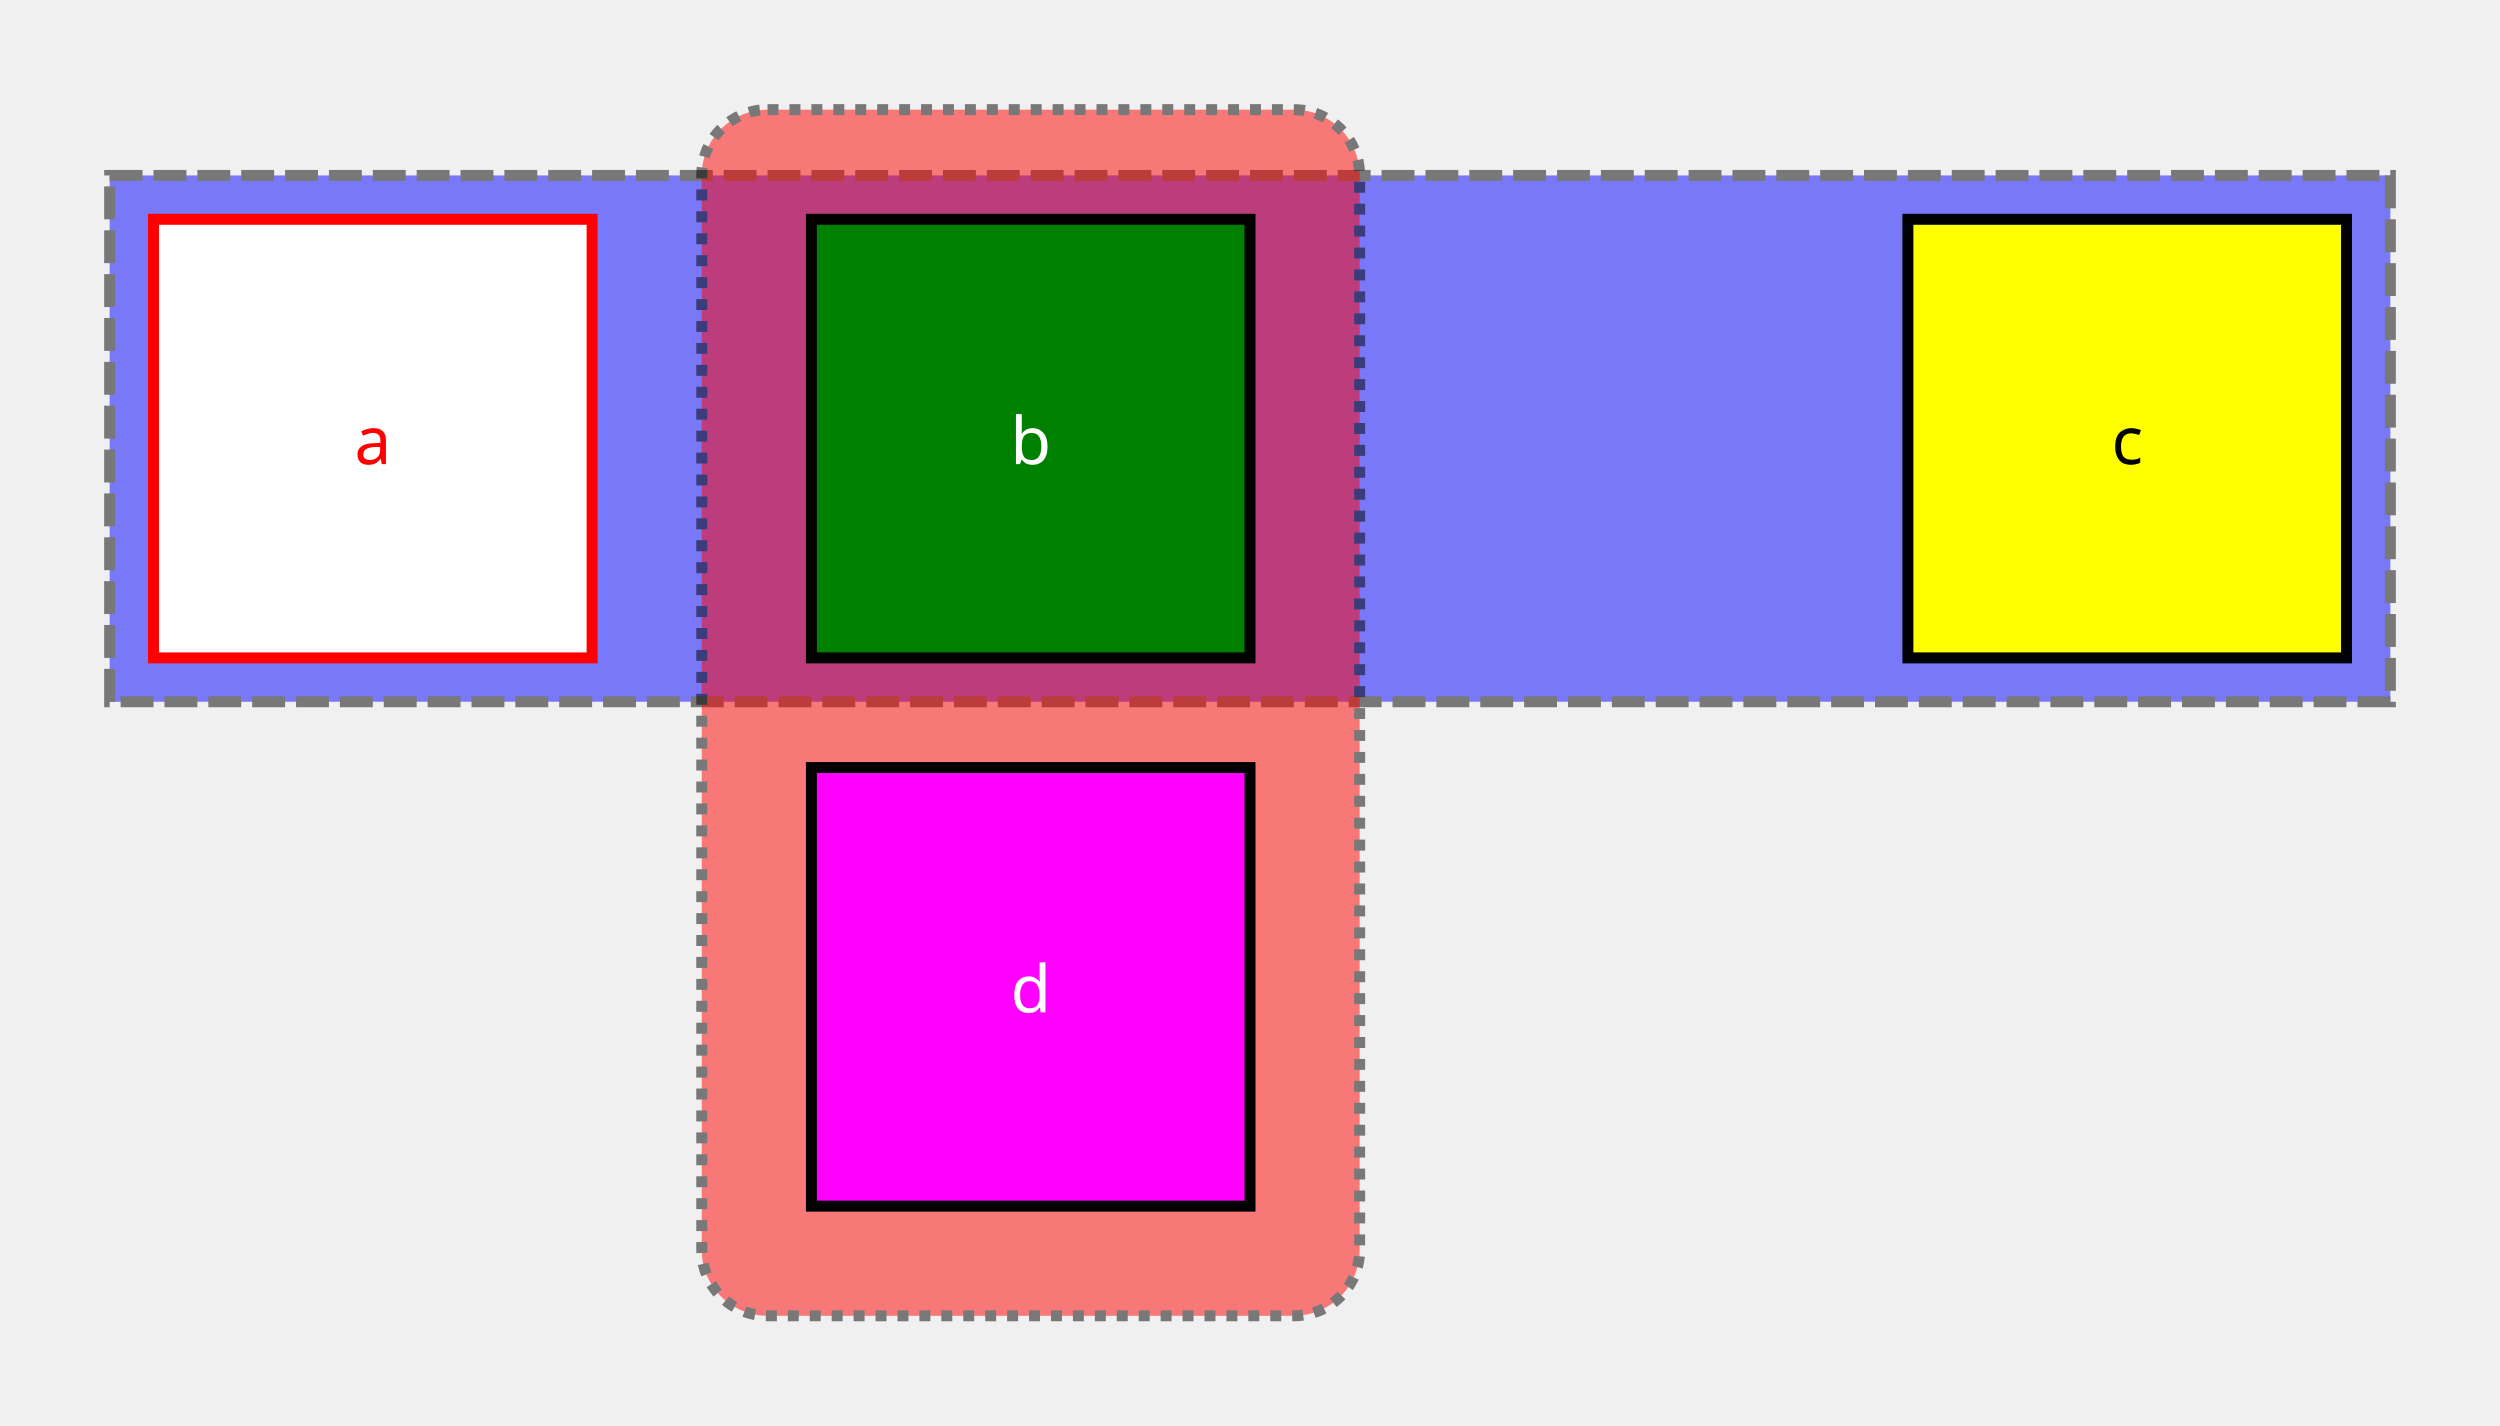
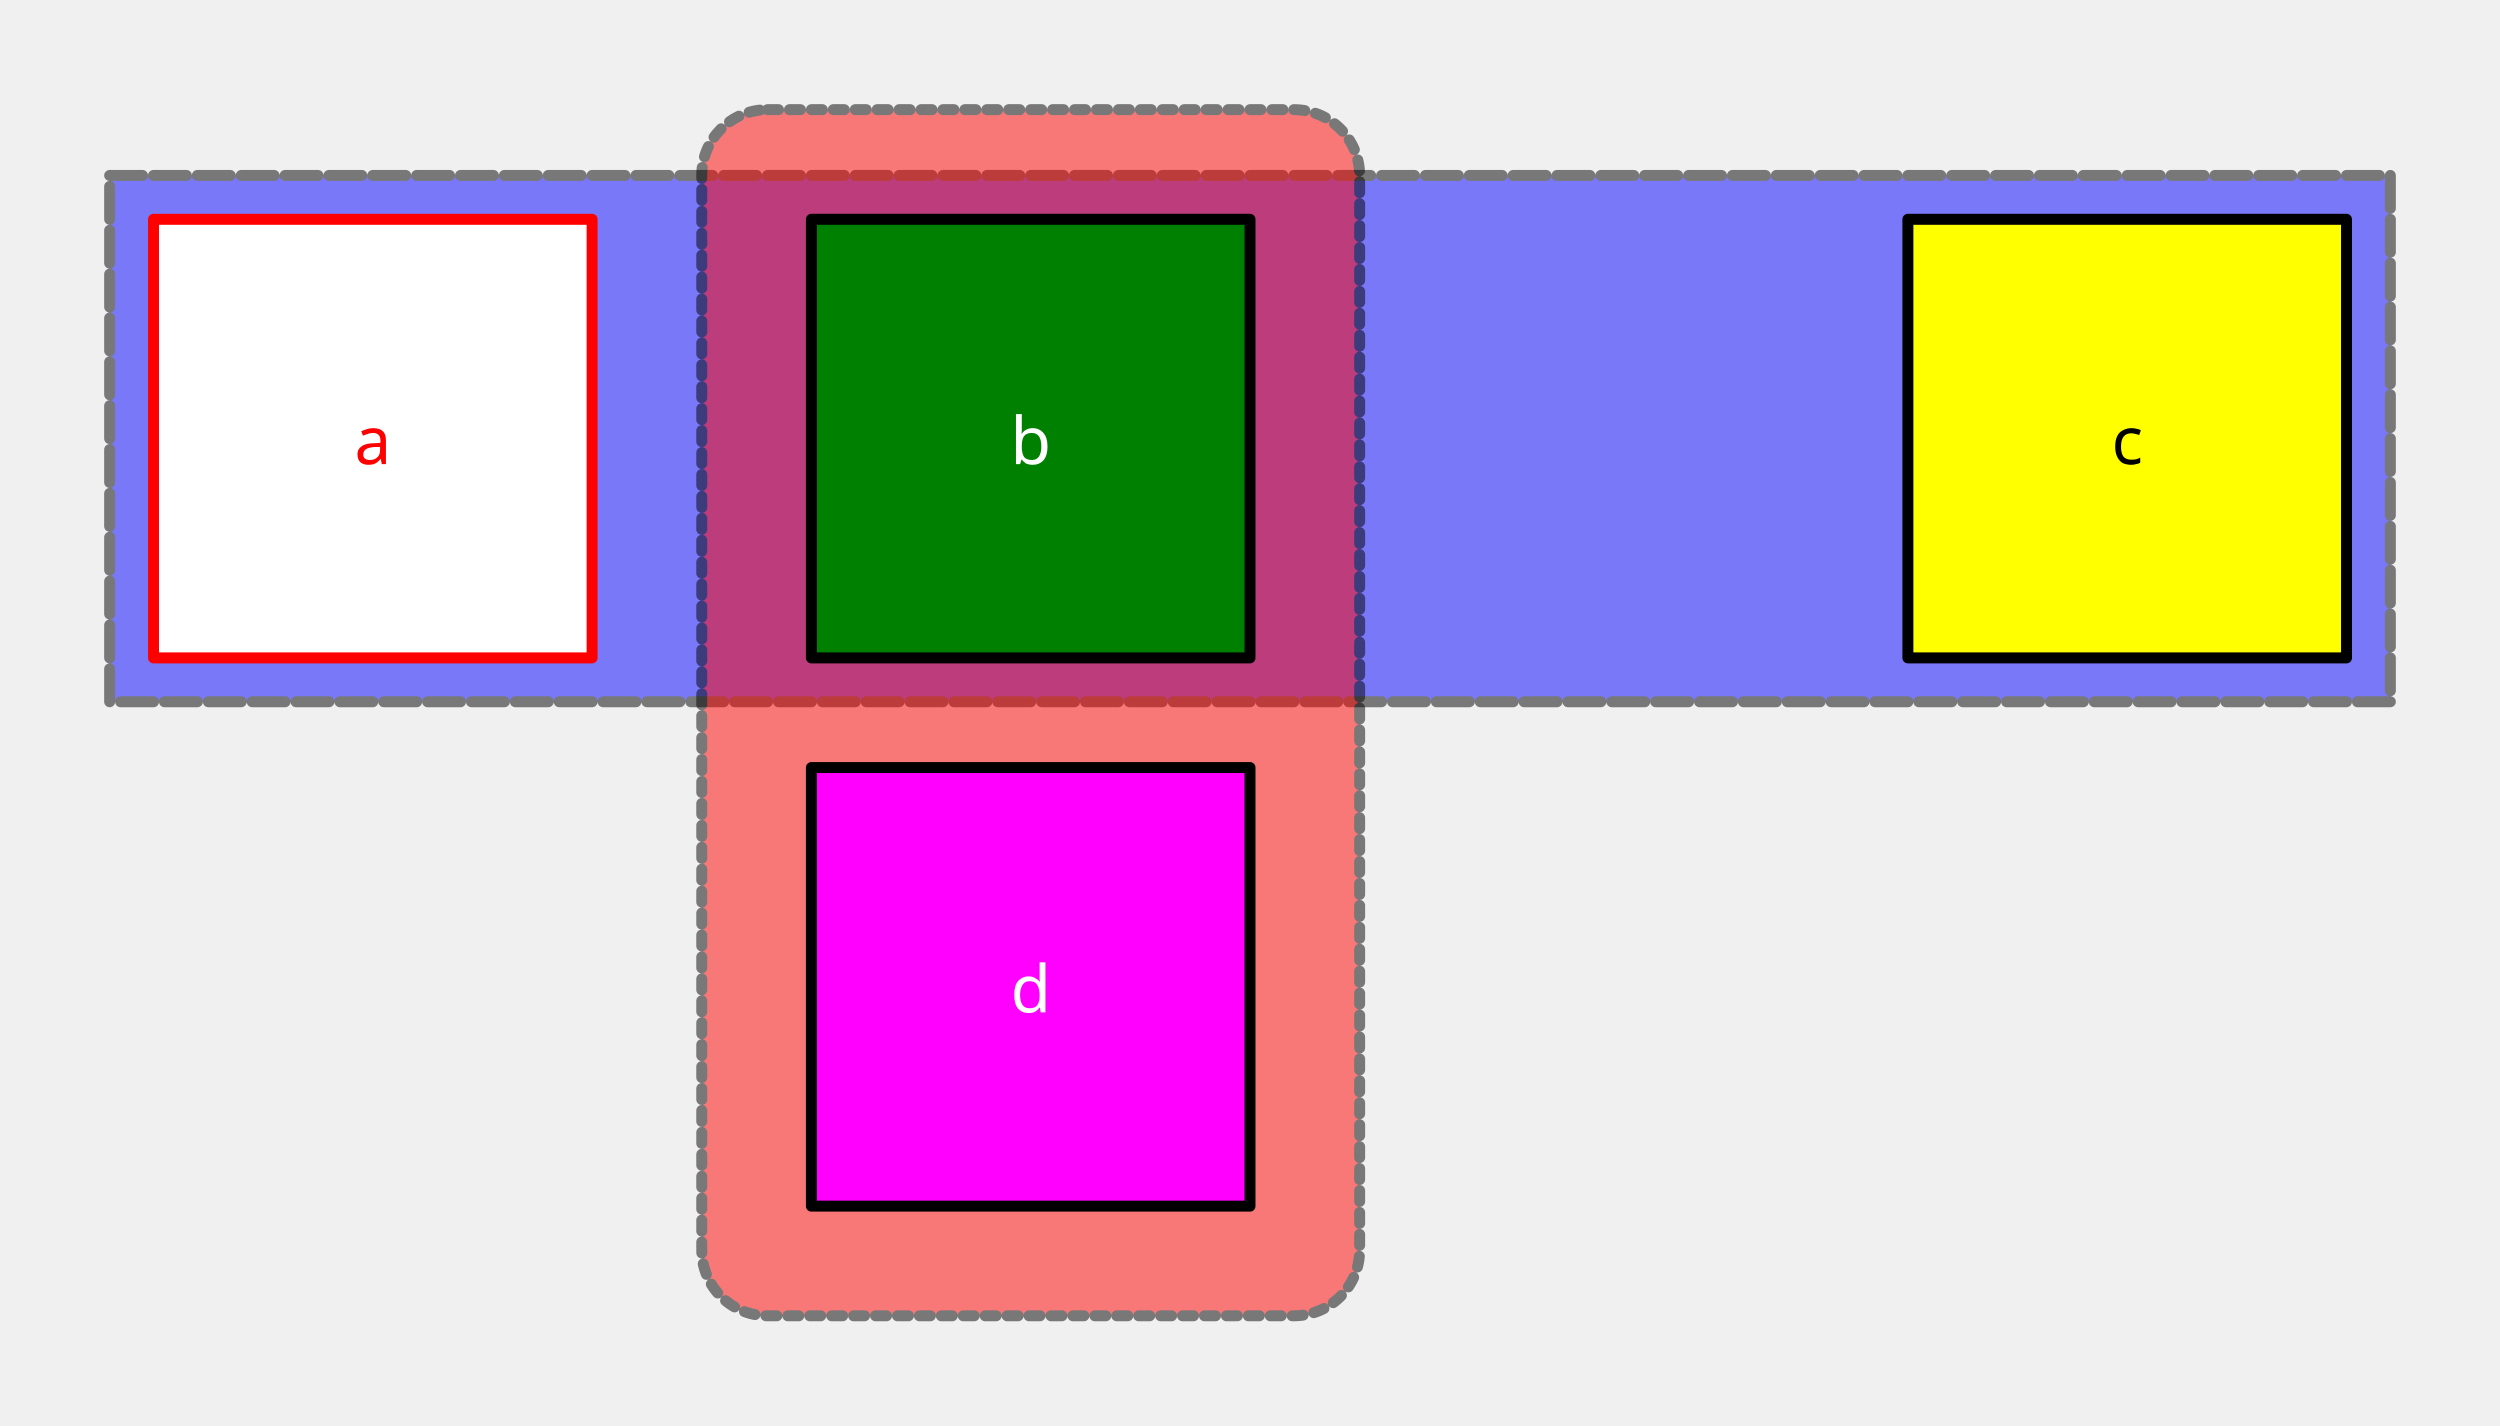
<svg xmlns="http://www.w3.org/2000/svg" version="1.1" width="114mm" height="65mm" viewBox="-7 -10 114 65">
  <style>
  
    svg { background: none; }
+     .d-surround { fill: none; }
+     svg * { stroke-linecap: round; stroke-linejoin: round; }
    rect, circle, ellipse, polygon { stroke-width: 0.5; fill: white; stroke: black; }
    line, polyline, path { stroke-width: 0.5; fill: none; stroke: black; }
-     text, tspan { stroke-width: 0; font-family: sans-serif; font-size: 3px; fill: black }
+     text, tspan { stroke-width: 0; font-family: sans-serif; font-size: 3px; fill: black; paint-order: stroke; stroke: white; }
+     .d-fill-blue { fill: blue; }
+     text.d-fill-blue, text.d-fill-blue * { fill: white; stroke: black; }
+     .d-fill-green { fill: green; }
+     text.d-fill-green, text.d-fill-green * { fill: white; stroke: black; }
+     .d-fill-magenta { fill: magenta; }
+     text.d-fill-magenta, text.d-fill-magenta * { fill: white; stroke: black; }
+     .d-fill-red { fill: red; }
+     text.d-fill-red, text.d-fill-red * { fill: white; stroke: black; }
+     .d-fill-yellow { fill: yellow; }
+     text.d-fill-yellow, text.d-fill-yellow * { fill: black; stroke: white; }
+     .d-red { stroke: red; }
+     text.d-red, text.d-red * { fill: red; stroke: white; }
    text.d-text, text.d-text * { text-anchor: middle; dominant-baseline: central; }
    .d-dash { stroke-dasharray: 1.5 0.5; }
    .d-dot { stroke-dasharray: 0.5 0.5; }
-     .d-surround:not(text,tspan) { fill: none; }
-     .d-fill-blue:not(text,tspan) { fill: blue; }
-     text.d-fill-blue, text.d-fill-blue * { fill: white; }
-     .d-fill-green:not(text,tspan) { fill: green; }
-     text.d-fill-green, text.d-fill-green * { fill: white; }
-     .d-fill-magenta:not(text,tspan) { fill: magenta; }
-     text.d-fill-magenta, text.d-fill-magenta * { fill: white; }
-     .d-fill-red:not(text,tspan) { fill: red; }
-     text.d-fill-red, text.d-fill-red * { fill: white; }
-     .d-fill-yellow:not(text,tspan) { fill: yellow; }
-     text.d-fill-yellow, text.d-fill-yellow * { fill: black; }
-     .d-red:not(text,tspan) { stroke: red; }
-     text.d-red, text.d-red * { fill: red; }
  
  </style>
  <rect x="-2" y="-2" width="104" height="24" opacity="0.5" class="d-dash d-fill-blue d-surround" />
  <rect x="25" y="-5" width="30" height="55" rx="3" opacity="0.5" class="d-dot d-fill-red d-surround" />
  <rect id="a" x="0" y="0" width="20" height="20" class="d-red" />
-   <text x="10" y="10" class="d-red d-text">a</text>
+   <text x="10" y="10" class="d-text d-red">a</text>
  <rect id="b" x="30" y="0" width="20" height="20" class="d-fill-green" />
-   <text x="40" y="10" class="d-fill-green d-text">b</text>
+   <text x="40" y="10" class="d-text d-fill-green">b</text>
  <rect id="c" x="80" y="0" width="20" height="20" class="d-fill-yellow" />
-   <text x="90" y="10" class="d-fill-yellow d-text">c</text>
+   <text x="90" y="10" class="d-text d-fill-yellow">c</text>
  <rect id="d" x="30" y="25" width="20" height="20" class="d-fill-magenta" />
-   <text x="40" y="35" class="d-fill-magenta d-text">d</text>
+   <text x="40" y="35" class="d-text d-fill-magenta">d</text>
</svg>
